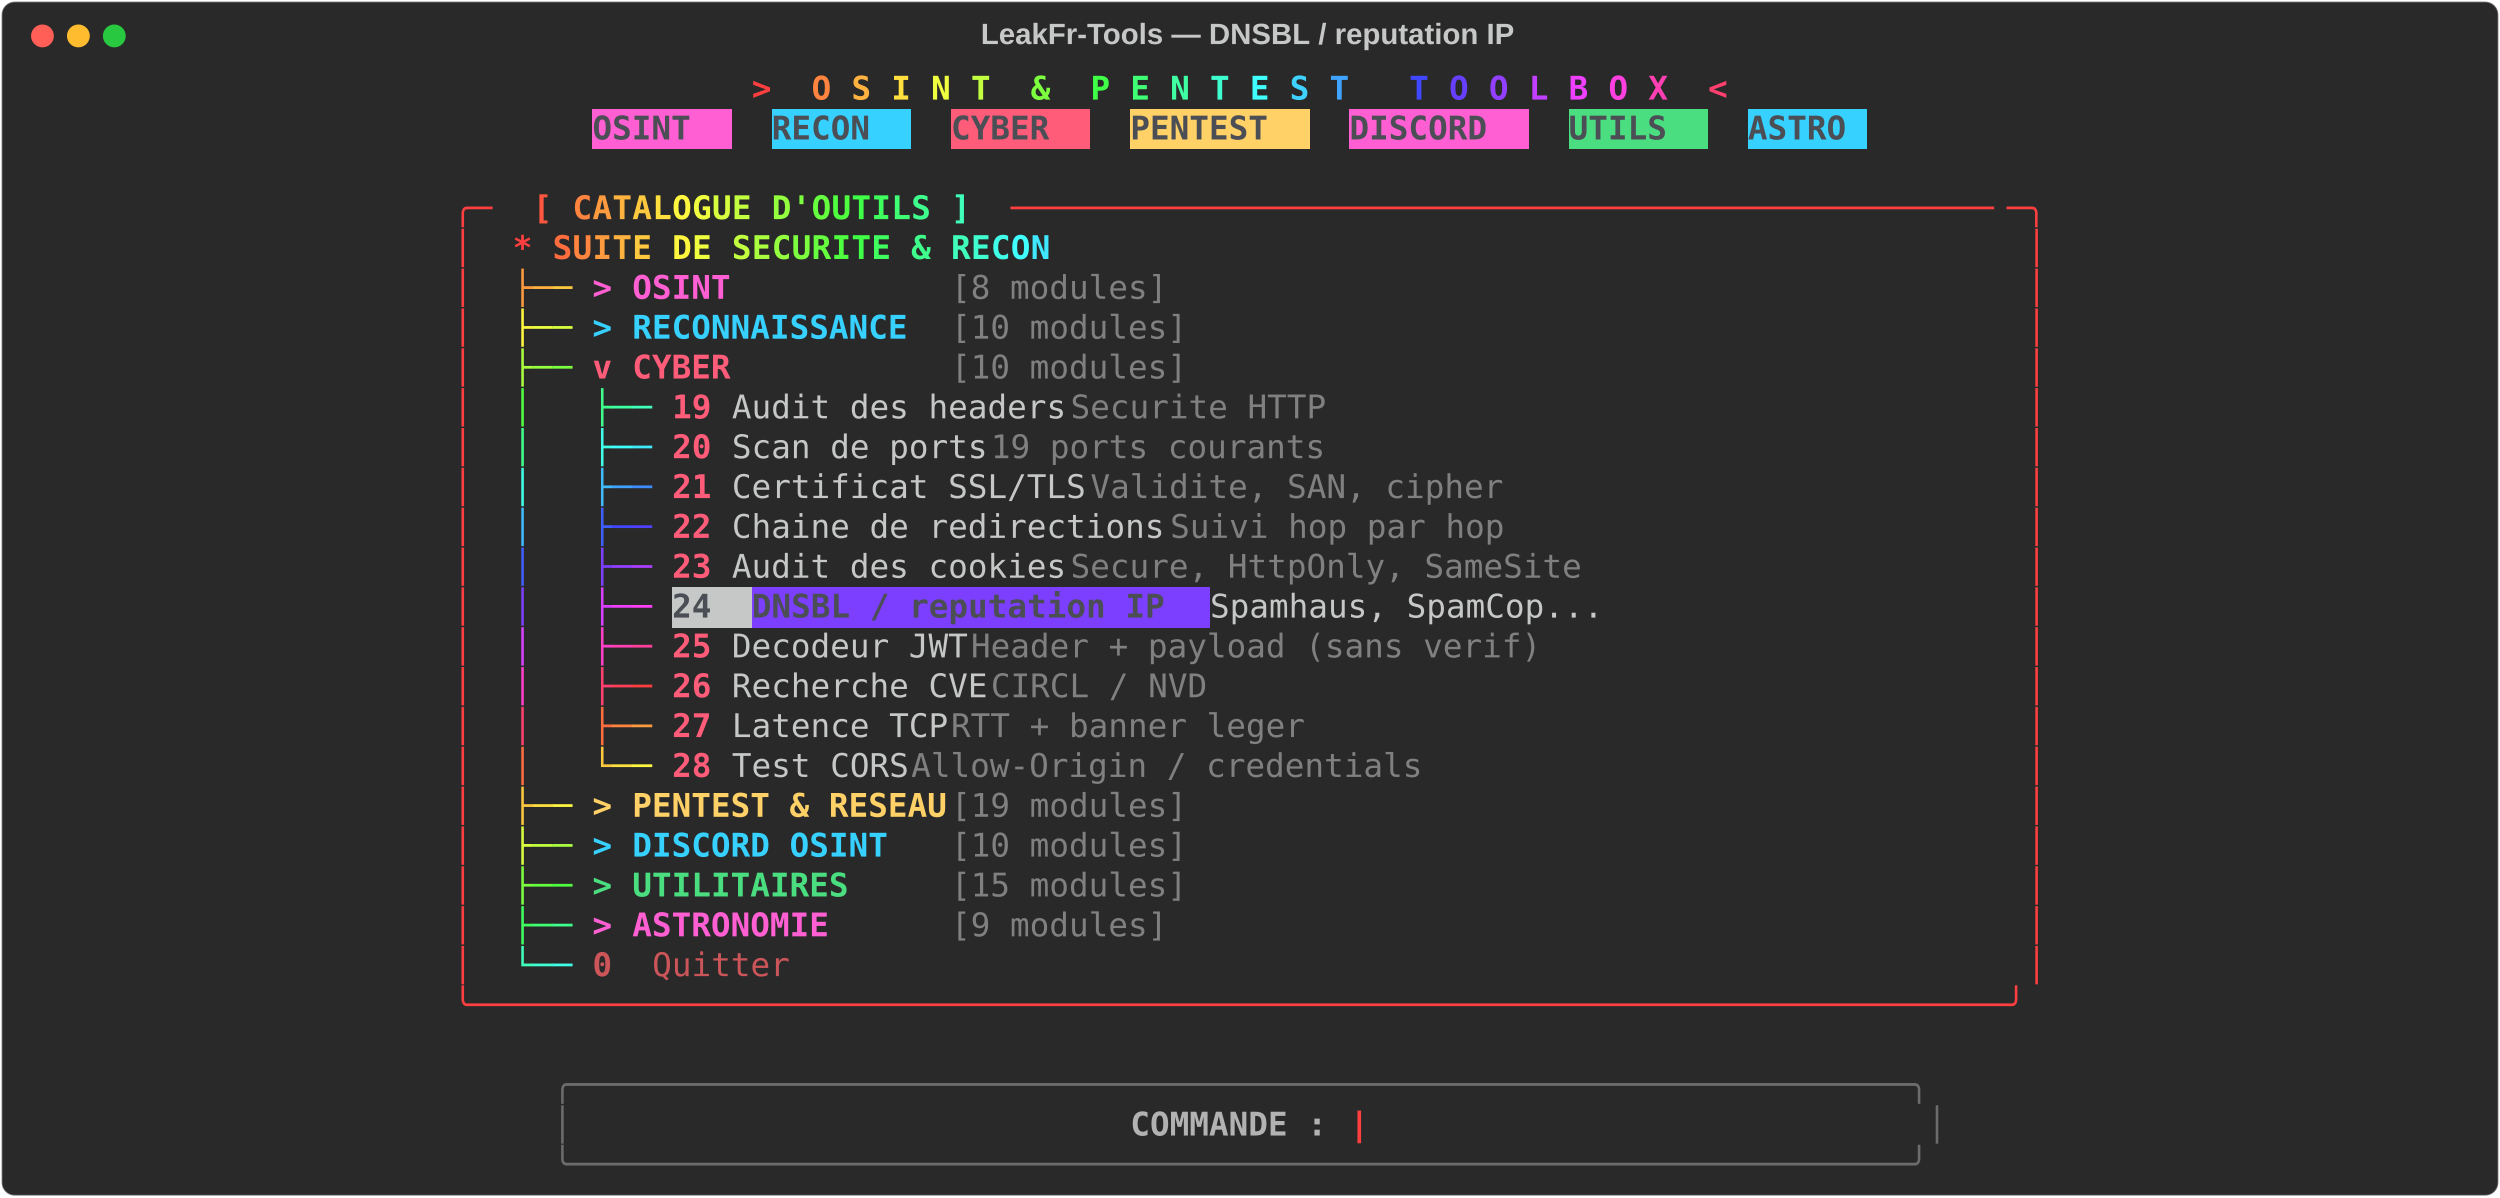
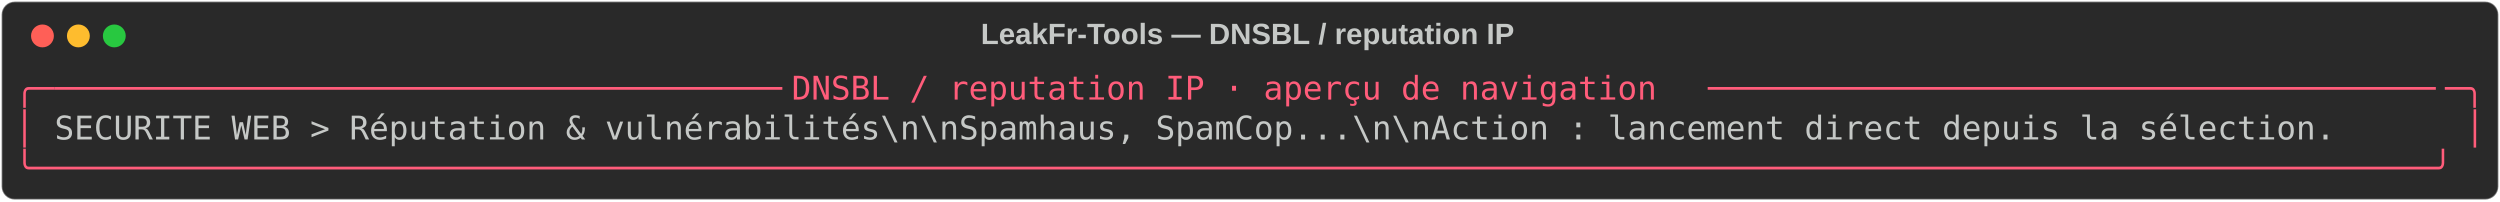
- <svg xmlns="http://www.w3.org/2000/svg" class="rich-terminal" viewBox="0 0 1531 733.2">
+ <svg xmlns="http://www.w3.org/2000/svg" class="rich-terminal" viewBox="0 0 1531 123.2">
  <style>

    @font-face {
        font-family: "Fira Code";
        src: local("FiraCode-Regular"),
                url("https://cdnjs.cloudflare.com/ajax/libs/firacode/6.2.0/woff2/FiraCode-Regular.woff2") format("woff2"),
                url("https://cdnjs.cloudflare.com/ajax/libs/firacode/6.2.0/woff/FiraCode-Regular.woff") format("woff");
        font-style: normal;
        font-weight: 400;
    }
    @font-face {
        font-family: "Fira Code";
        src: local("FiraCode-Bold"),
                url("https://cdnjs.cloudflare.com/ajax/libs/firacode/6.2.0/woff2/FiraCode-Bold.woff2") format("woff2"),
                url("https://cdnjs.cloudflare.com/ajax/libs/firacode/6.2.0/woff/FiraCode-Bold.woff") format("woff");
        font-style: bold;
        font-weight: 700;
    }

-     .terminal-2072793145-matrix {
+     .terminal-1377904562-matrix {
        font-family: Fira Code, monospace;
        font-size: 20px;
        line-height: 24.4px;
        font-variant-east-asian: full-width;
    }

-     .terminal-2072793145-title {
+     .terminal-1377904562-title {
        font-size: 18px;
        font-weight: bold;
        font-family: arial;
    }

-     .terminal-2072793145-r1 { fill: #c5c8c6 }
- .terminal-2072793145-r2 { fill: #ff3f3f;font-weight: bold }
- .terminal-2072793145-r3 { fill: #ff563f;font-weight: bold }
- .terminal-2072793145-r4 { fill: #ff6d3f;font-weight: bold }
- .terminal-2072793145-r5 { fill: #ff843f;font-weight: bold }
- .terminal-2072793145-r6 { fill: #ff9b3f;font-weight: bold }
- .terminal-2072793145-r7 { fill: #ffb23f;font-weight: bold }
- .terminal-2072793145-r8 { fill: #ffc93f;font-weight: bold }
- .terminal-2072793145-r9 { fill: #ffe03f;font-weight: bold }
- .terminal-2072793145-r10 { fill: #fff73f;font-weight: bold }
- .terminal-2072793145-r11 { fill: #efff3f;font-weight: bold }
- .terminal-2072793145-r12 { fill: #d8ff3f;font-weight: bold }
- .terminal-2072793145-r13 { fill: #c1ff3f;font-weight: bold }
- .terminal-2072793145-r14 { fill: #aaff3f;font-weight: bold }
- .terminal-2072793145-r15 { fill: #93ff3f;font-weight: bold }
- .terminal-2072793145-r16 { fill: #7cff3f;font-weight: bold }
- .terminal-2072793145-r17 { fill: #66ff3f;font-weight: bold }
- .terminal-2072793145-r18 { fill: #4fff3f;font-weight: bold }
- .terminal-2072793145-r19 { fill: #3fff47;font-weight: bold }
- .terminal-2072793145-r20 { fill: #3fff5e;font-weight: bold }
- .terminal-2072793145-r21 { fill: #3fff75;font-weight: bold }
- .terminal-2072793145-r22 { fill: #3fff8c;font-weight: bold }
- .terminal-2072793145-r23 { fill: #3fffa3;font-weight: bold }
- .terminal-2072793145-r24 { fill: #3fffba;font-weight: bold }
- .terminal-2072793145-r25 { fill: #3fffd1;font-weight: bold }
- .terminal-2072793145-r26 { fill: #3fffe8;font-weight: bold }
- .terminal-2072793145-r27 { fill: #3fffff;font-weight: bold }
- .terminal-2072793145-r28 { fill: #3fe8ff;font-weight: bold }
- .terminal-2072793145-r29 { fill: #3fd1ff;font-weight: bold }
- .terminal-2072793145-r30 { fill: #3fbaff;font-weight: bold }
- .terminal-2072793145-r31 { fill: #3fa3ff;font-weight: bold }
- .terminal-2072793145-r32 { fill: #3f8cff;font-weight: bold }
- .terminal-2072793145-r33 { fill: #3f75ff;font-weight: bold }
- .terminal-2072793145-r34 { fill: #3f5eff;font-weight: bold }
- .terminal-2072793145-r35 { fill: #3f47ff;font-weight: bold }
- .terminal-2072793145-r36 { fill: #4f3fff;font-weight: bold }
- .terminal-2072793145-r37 { fill: #663fff;font-weight: bold }
- .terminal-2072793145-r38 { fill: #7c3fff;font-weight: bold }
- .terminal-2072793145-r39 { fill: #933fff;font-weight: bold }
- .terminal-2072793145-r40 { fill: #aa3fff;font-weight: bold }
- .terminal-2072793145-r41 { fill: #c13fff;font-weight: bold }
- .terminal-2072793145-r42 { fill: #d83fff;font-weight: bold }
- .terminal-2072793145-r43 { fill: #ef3fff;font-weight: bold }
- .terminal-2072793145-r44 { fill: #ff3ff7;font-weight: bold }
- .terminal-2072793145-r45 { fill: #ff3fe0;font-weight: bold }
- .terminal-2072793145-r46 { fill: #ff3fc9;font-weight: bold }
- .terminal-2072793145-r47 { fill: #ff3fb2;font-weight: bold }
- .terminal-2072793145-r48 { fill: #ff3f9b;font-weight: bold }
- .terminal-2072793145-r49 { fill: #ff3f84;font-weight: bold }
- .terminal-2072793145-r50 { fill: #ff3f6d;font-weight: bold }
- .terminal-2072793145-r51 { fill: #4b4e55;font-weight: bold }
- .terminal-2072793145-r52 { fill: #ff3f3f }
- .terminal-2072793145-r53 { fill: #ff5fd2;font-weight: bold }
- .terminal-2072793145-r54 { fill: #808080 }
- .terminal-2072793145-r55 { fill: #36d1ff;font-weight: bold }
- .terminal-2072793145-r56 { fill: #ff5c7a;font-weight: bold }
- .terminal-2072793145-r57 { fill: #ff3f56;font-weight: bold }
- .terminal-2072793145-r58 { fill: #ffd166;font-weight: bold }
- .terminal-2072793145-r59 { fill: #65ff3f;font-weight: bold }
- .terminal-2072793145-r60 { fill: #4ade80;font-weight: bold }
- .terminal-2072793145-r61 { fill: #cc555a;font-weight: bold }
- .terminal-2072793145-r62 { fill: #cc555a }
- .terminal-2072793145-r63 { fill: #6c6c6c }
- .terminal-2072793145-r64 { fill: #b2b2b2;font-weight: bold }
+     .terminal-1377904562-r1 { fill: #ff5c7a }
+ .terminal-1377904562-r2 { fill: #c5c8c6 }
    </style>
  <defs>
-     <clipPath id="terminal-2072793145-clip-terminal">
-       <rect x="0" y="0" width="1511.8" height="682.2" />
+     <clipPath id="terminal-1377904562-clip-terminal">
+       <rect x="0" y="0" width="1511.8" height="72.2" />
    </clipPath>
-     <clipPath id="terminal-2072793145-line-0">
+     <clipPath id="terminal-1377904562-line-0">
      <rect x="0" y="1.5" width="1512.8" height="24.65" />
    </clipPath>
-     <clipPath id="terminal-2072793145-line-1">
+     <clipPath id="terminal-1377904562-line-1">
      <rect x="0" y="25.9" width="1512.8" height="24.65" />
    </clipPath>
-     <clipPath id="terminal-2072793145-line-2">
-       <rect x="0" y="50.3" width="1512.8" height="24.65" />
-     </clipPath>
-     <clipPath id="terminal-2072793145-line-3">
-       <rect x="0" y="74.7" width="1512.8" height="24.65" />
-     </clipPath>
-     <clipPath id="terminal-2072793145-line-4">
-       <rect x="0" y="99.1" width="1512.8" height="24.65" />
-     </clipPath>
-     <clipPath id="terminal-2072793145-line-5">
-       <rect x="0" y="123.5" width="1512.8" height="24.65" />
-     </clipPath>
-     <clipPath id="terminal-2072793145-line-6">
-       <rect x="0" y="147.9" width="1512.8" height="24.65" />
-     </clipPath>
-     <clipPath id="terminal-2072793145-line-7">
-       <rect x="0" y="172.3" width="1512.8" height="24.65" />
-     </clipPath>
-     <clipPath id="terminal-2072793145-line-8">
-       <rect x="0" y="196.7" width="1512.8" height="24.65" />
-     </clipPath>
-     <clipPath id="terminal-2072793145-line-9">
-       <rect x="0" y="221.1" width="1512.8" height="24.65" />
-     </clipPath>
-     <clipPath id="terminal-2072793145-line-10">
-       <rect x="0" y="245.5" width="1512.8" height="24.65" />
-     </clipPath>
-     <clipPath id="terminal-2072793145-line-11">
-       <rect x="0" y="269.9" width="1512.8" height="24.65" />
-     </clipPath>
-     <clipPath id="terminal-2072793145-line-12">
-       <rect x="0" y="294.3" width="1512.8" height="24.65" />
-     </clipPath>
-     <clipPath id="terminal-2072793145-line-13">
-       <rect x="0" y="318.7" width="1512.8" height="24.65" />
-     </clipPath>
-     <clipPath id="terminal-2072793145-line-14">
-       <rect x="0" y="343.1" width="1512.8" height="24.65" />
-     </clipPath>
-     <clipPath id="terminal-2072793145-line-15">
-       <rect x="0" y="367.5" width="1512.8" height="24.65" />
-     </clipPath>
-     <clipPath id="terminal-2072793145-line-16">
-       <rect x="0" y="391.9" width="1512.8" height="24.65" />
-     </clipPath>
-     <clipPath id="terminal-2072793145-line-17">
-       <rect x="0" y="416.3" width="1512.8" height="24.65" />
-     </clipPath>
-     <clipPath id="terminal-2072793145-line-18">
-       <rect x="0" y="440.7" width="1512.8" height="24.65" />
-     </clipPath>
-     <clipPath id="terminal-2072793145-line-19">
-       <rect x="0" y="465.1" width="1512.8" height="24.65" />
-     </clipPath>
-     <clipPath id="terminal-2072793145-line-20">
-       <rect x="0" y="489.5" width="1512.8" height="24.65" />
-     </clipPath>
-     <clipPath id="terminal-2072793145-line-21">
-       <rect x="0" y="513.9" width="1512.8" height="24.65" />
-     </clipPath>
-     <clipPath id="terminal-2072793145-line-22">
-       <rect x="0" y="538.3" width="1512.8" height="24.65" />
-     </clipPath>
-     <clipPath id="terminal-2072793145-line-23">
-       <rect x="0" y="562.7" width="1512.8" height="24.65" />
-     </clipPath>
-     <clipPath id="terminal-2072793145-line-24">
-       <rect x="0" y="587.1" width="1512.8" height="24.65" />
-     </clipPath>
-     <clipPath id="terminal-2072793145-line-25">
-       <rect x="0" y="611.5" width="1512.8" height="24.65" />
-     </clipPath>
-     <clipPath id="terminal-2072793145-line-26">
-       <rect x="0" y="635.9" width="1512.8" height="24.65" />
-     </clipPath>
  </defs>
-   <rect fill="#292929" stroke="rgba(255,255,255,0.35)" stroke-width="1" x="1" y="1" width="1529" height="731.2" rx="8" />
-   <text class="terminal-2072793145-title" fill="#c5c8c6" text-anchor="middle" x="764" y="27">LeakFr-Tools — DNSBL / reputation IP</text>
+   <rect fill="#292929" stroke="rgba(255,255,255,0.35)" stroke-width="1" x="1" y="1" width="1529" height="121.2" rx="8" />
+   <text class="terminal-1377904562-title" fill="#c5c8c6" text-anchor="middle" x="764" y="27">LeakFr-Tools — DNSBL / reputation IP</text>
  <g transform="translate(26,22)">
    <circle cx="0" cy="0" r="7" fill="#ff5f57" />
    <circle cx="22" cy="0" r="7" fill="#febc2e" />
    <circle cx="44" cy="0" r="7" fill="#28c840" />
  </g>
-   <g transform="translate(9, 41)" clip-path="url(#terminal-2072793145-clip-terminal)">
-     <rect fill="#ff5fd2" x="353.8" y="25.9" width="85.4" height="24.65" shape-rendering="crispEdges" />
-     <rect fill="#36d1ff" x="463.6" y="25.9" width="85.4" height="24.65" shape-rendering="crispEdges" />
-     <rect fill="#ff5c7a" x="573.4" y="25.9" width="85.4" height="24.65" shape-rendering="crispEdges" />
-     <rect fill="#ffd166" x="683.2" y="25.9" width="109.8" height="24.65" shape-rendering="crispEdges" />
-     <rect fill="#ff5fd2" x="817.4" y="25.9" width="109.8" height="24.65" shape-rendering="crispEdges" />
-     <rect fill="#4ade80" x="951.6" y="25.9" width="85.4" height="24.65" shape-rendering="crispEdges" />
-     <rect fill="#36d1ff" x="1061.4" y="25.9" width="73.2" height="24.65" shape-rendering="crispEdges" />
-     <rect fill="#c5c8c6" x="402.6" y="318.7" width="48.8" height="24.65" shape-rendering="crispEdges" />
-     <rect fill="#7c3fff" x="451.4" y="318.7" width="280.6" height="24.65" shape-rendering="crispEdges" />
-     <g class="terminal-2072793145-matrix">
-       <text class="terminal-2072793145-r2" x="451.4" y="20" textLength="12.2" clip-path="url(#terminal-2072793145-line-0)">&gt;</text>
-       <text class="terminal-2072793145-r5" x="488" y="20" textLength="12.2" clip-path="url(#terminal-2072793145-line-0)">O</text>
-       <text class="terminal-2072793145-r7" x="512.4" y="20" textLength="12.2" clip-path="url(#terminal-2072793145-line-0)">S</text>
-       <text class="terminal-2072793145-r9" x="536.8" y="20" textLength="12.2" clip-path="url(#terminal-2072793145-line-0)">I</text>
-       <text class="terminal-2072793145-r11" x="561.2" y="20" textLength="12.2" clip-path="url(#terminal-2072793145-line-0)">N</text>
-       <text class="terminal-2072793145-r13" x="585.6" y="20" textLength="12.2" clip-path="url(#terminal-2072793145-line-0)">T</text>
-       <text class="terminal-2072793145-r16" x="622.2" y="20" textLength="12.2" clip-path="url(#terminal-2072793145-line-0)">&amp;</text>
-       <text class="terminal-2072793145-r19" x="658.8" y="20" textLength="12.2" clip-path="url(#terminal-2072793145-line-0)">P</text>
-       <text class="terminal-2072793145-r21" x="683.2" y="20" textLength="12.2" clip-path="url(#terminal-2072793145-line-0)">E</text>
-       <text class="terminal-2072793145-r23" x="707.6" y="20" textLength="12.2" clip-path="url(#terminal-2072793145-line-0)">N</text>
-       <text class="terminal-2072793145-r25" x="732" y="20" textLength="12.2" clip-path="url(#terminal-2072793145-line-0)">T</text>
-       <text class="terminal-2072793145-r27" x="756.4" y="20" textLength="12.2" clip-path="url(#terminal-2072793145-line-0)">E</text>
-       <text class="terminal-2072793145-r29" x="780.8" y="20" textLength="12.2" clip-path="url(#terminal-2072793145-line-0)">S</text>
-       <text class="terminal-2072793145-r31" x="805.2" y="20" textLength="12.2" clip-path="url(#terminal-2072793145-line-0)">T</text>
-       <text class="terminal-2072793145-r35" x="854" y="20" textLength="12.2" clip-path="url(#terminal-2072793145-line-0)">T</text>
-       <text class="terminal-2072793145-r37" x="878.4" y="20" textLength="12.2" clip-path="url(#terminal-2072793145-line-0)">O</text>
-       <text class="terminal-2072793145-r39" x="902.8" y="20" textLength="12.2" clip-path="url(#terminal-2072793145-line-0)">O</text>
-       <text class="terminal-2072793145-r41" x="927.2" y="20" textLength="12.2" clip-path="url(#terminal-2072793145-line-0)">L</text>
-       <text class="terminal-2072793145-r43" x="951.6" y="20" textLength="12.2" clip-path="url(#terminal-2072793145-line-0)">B</text>
-       <text class="terminal-2072793145-r45" x="976" y="20" textLength="12.2" clip-path="url(#terminal-2072793145-line-0)">O</text>
-       <text class="terminal-2072793145-r47" x="1000.4" y="20" textLength="12.2" clip-path="url(#terminal-2072793145-line-0)">X</text>
-       <text class="terminal-2072793145-r50" x="1037" y="20" textLength="12.2" clip-path="url(#terminal-2072793145-line-0)">&lt;</text>
-       <text class="terminal-2072793145-r1" x="1512.8" y="20" textLength="12.2" clip-path="url(#terminal-2072793145-line-0)">
+   <g transform="translate(9, 41)" clip-path="url(#terminal-1377904562-clip-terminal)">
+     <g class="terminal-1377904562-matrix">
+       <text class="terminal-1377904562-r1" x="0" y="20" textLength="24.4" clip-path="url(#terminal-1377904562-line-0)">╭─</text>
+       <text class="terminal-1377904562-r1" x="24.4" y="20" textLength="451.4" clip-path="url(#terminal-1377904562-line-0)">─────────────────────────────────────</text>
+       <text class="terminal-1377904562-r1" x="475.8" y="20" textLength="561.2" clip-path="url(#terminal-1377904562-line-0)"> DNSBL / reputation IP · aperçu de navigation </text>
+       <text class="terminal-1377904562-r1" x="1037" y="20" textLength="451.4" clip-path="url(#terminal-1377904562-line-0)">─────────────────────────────────────</text>
+       <text class="terminal-1377904562-r1" x="1488.4" y="20" textLength="24.4" clip-path="url(#terminal-1377904562-line-0)">─╮</text>
+       <text class="terminal-1377904562-r2" x="1512.8" y="20" textLength="12.2" clip-path="url(#terminal-1377904562-line-0)">
</text>
-       <text class="terminal-2072793145-r51" x="353.8" y="44.4" textLength="85.4" clip-path="url(#terminal-2072793145-line-1)"> OSINT </text>
-       <text class="terminal-2072793145-r51" x="463.6" y="44.4" textLength="85.4" clip-path="url(#terminal-2072793145-line-1)"> RECON </text>
-       <text class="terminal-2072793145-r51" x="573.4" y="44.4" textLength="85.4" clip-path="url(#terminal-2072793145-line-1)"> CYBER </text>
-       <text class="terminal-2072793145-r51" x="683.2" y="44.4" textLength="109.8" clip-path="url(#terminal-2072793145-line-1)"> PENTEST </text>
-       <text class="terminal-2072793145-r51" x="817.4" y="44.4" textLength="109.8" clip-path="url(#terminal-2072793145-line-1)"> DISCORD </text>
-       <text class="terminal-2072793145-r51" x="951.6" y="44.4" textLength="85.4" clip-path="url(#terminal-2072793145-line-1)"> UTILS </text>
-       <text class="terminal-2072793145-r51" x="1061.4" y="44.4" textLength="73.2" clip-path="url(#terminal-2072793145-line-1)"> ASTRO</text>
-       <text class="terminal-2072793145-r1" x="1512.8" y="44.4" textLength="12.2" clip-path="url(#terminal-2072793145-line-1)">
+       <text class="terminal-1377904562-r1" x="0" y="44.4" textLength="12.2" clip-path="url(#terminal-1377904562-line-1)">│</text>
+       <text class="terminal-1377904562-r2" x="24.4" y="44.4" textLength="1415.2" clip-path="url(#terminal-1377904562-line-1)">SECURITE WEB &gt; Réputation &amp; vulnérabilités\n\nSpamhaus, SpamCop...\n\nAction : lancement direct depuis la sélection.</text>
+       <text class="terminal-1377904562-r1" x="1500.6" y="44.4" textLength="12.2" clip-path="url(#terminal-1377904562-line-1)">│</text>
+       <text class="terminal-1377904562-r2" x="1512.8" y="44.4" textLength="12.2" clip-path="url(#terminal-1377904562-line-1)">
</text>
-       <text class="terminal-2072793145-r1" x="1512.8" y="68.8" textLength="12.2" clip-path="url(#terminal-2072793145-line-2)">
- </text>
-       <text class="terminal-2072793145-r52" x="268.4" y="93.2" textLength="24.4" clip-path="url(#terminal-2072793145-line-3)">╭─</text>
-       <text class="terminal-2072793145-r3" x="317.2" y="93.2" textLength="12.2" clip-path="url(#terminal-2072793145-line-3)">[</text>
-       <text class="terminal-2072793145-r5" x="341.6" y="93.2" textLength="12.2" clip-path="url(#terminal-2072793145-line-3)">C</text>
-       <text class="terminal-2072793145-r6" x="353.8" y="93.2" textLength="12.2" clip-path="url(#terminal-2072793145-line-3)">A</text>
-       <text class="terminal-2072793145-r7" x="366" y="93.2" textLength="12.2" clip-path="url(#terminal-2072793145-line-3)">T</text>
-       <text class="terminal-2072793145-r8" x="378.2" y="93.2" textLength="12.2" clip-path="url(#terminal-2072793145-line-3)">A</text>
-       <text class="terminal-2072793145-r9" x="390.4" y="93.2" textLength="12.2" clip-path="url(#terminal-2072793145-line-3)">L</text>
-       <text class="terminal-2072793145-r10" x="402.6" y="93.2" textLength="12.2" clip-path="url(#terminal-2072793145-line-3)">O</text>
-       <text class="terminal-2072793145-r11" x="414.8" y="93.2" textLength="12.2" clip-path="url(#terminal-2072793145-line-3)">G</text>
-       <text class="terminal-2072793145-r12" x="427" y="93.2" textLength="12.2" clip-path="url(#terminal-2072793145-line-3)">U</text>
-       <text class="terminal-2072793145-r13" x="439.2" y="93.2" textLength="12.2" clip-path="url(#terminal-2072793145-line-3)">E</text>
-       <text class="terminal-2072793145-r15" x="463.6" y="93.2" textLength="12.2" clip-path="url(#terminal-2072793145-line-3)">D</text>
-       <text class="terminal-2072793145-r16" x="475.8" y="93.2" textLength="12.2" clip-path="url(#terminal-2072793145-line-3)">'</text>
-       <text class="terminal-2072793145-r17" x="488" y="93.2" textLength="12.2" clip-path="url(#terminal-2072793145-line-3)">O</text>
-       <text class="terminal-2072793145-r18" x="500.2" y="93.2" textLength="12.2" clip-path="url(#terminal-2072793145-line-3)">U</text>
-       <text class="terminal-2072793145-r19" x="512.4" y="93.2" textLength="12.2" clip-path="url(#terminal-2072793145-line-3)">T</text>
-       <text class="terminal-2072793145-r20" x="524.6" y="93.2" textLength="12.2" clip-path="url(#terminal-2072793145-line-3)">I</text>
-       <text class="terminal-2072793145-r21" x="536.8" y="93.2" textLength="12.2" clip-path="url(#terminal-2072793145-line-3)">L</text>
-       <text class="terminal-2072793145-r22" x="549" y="93.2" textLength="12.2" clip-path="url(#terminal-2072793145-line-3)">S</text>
-       <text class="terminal-2072793145-r24" x="573.4" y="93.2" textLength="12.2" clip-path="url(#terminal-2072793145-line-3)">]</text>
-       <text class="terminal-2072793145-r52" x="610" y="93.2" textLength="610" clip-path="url(#terminal-2072793145-line-3)">──────────────────────────────────────────────────</text>
-       <text class="terminal-2072793145-r52" x="1220" y="93.2" textLength="24.4" clip-path="url(#terminal-2072793145-line-3)">─╮</text>
-       <text class="terminal-2072793145-r1" x="1512.8" y="93.2" textLength="12.2" clip-path="url(#terminal-2072793145-line-3)">
- </text>
-       <text class="terminal-2072793145-r52" x="268.4" y="117.6" textLength="12.2" clip-path="url(#terminal-2072793145-line-4)">│</text>
-       <text class="terminal-2072793145-r2" x="305" y="117.6" textLength="12.2" clip-path="url(#terminal-2072793145-line-4)">*</text>
-       <text class="terminal-2072793145-r4" x="329.4" y="117.6" textLength="12.2" clip-path="url(#terminal-2072793145-line-4)">S</text>
-       <text class="terminal-2072793145-r5" x="341.6" y="117.6" textLength="12.2" clip-path="url(#terminal-2072793145-line-4)">U</text>
-       <text class="terminal-2072793145-r6" x="353.8" y="117.6" textLength="12.2" clip-path="url(#terminal-2072793145-line-4)">I</text>
-       <text class="terminal-2072793145-r7" x="366" y="117.6" textLength="12.2" clip-path="url(#terminal-2072793145-line-4)">T</text>
-       <text class="terminal-2072793145-r8" x="378.2" y="117.6" textLength="12.2" clip-path="url(#terminal-2072793145-line-4)">E</text>
-       <text class="terminal-2072793145-r10" x="402.6" y="117.6" textLength="12.2" clip-path="url(#terminal-2072793145-line-4)">D</text>
-       <text class="terminal-2072793145-r11" x="414.8" y="117.6" textLength="12.2" clip-path="url(#terminal-2072793145-line-4)">E</text>
-       <text class="terminal-2072793145-r13" x="439.2" y="117.6" textLength="12.2" clip-path="url(#terminal-2072793145-line-4)">S</text>
-       <text class="terminal-2072793145-r14" x="451.4" y="117.6" textLength="12.2" clip-path="url(#terminal-2072793145-line-4)">E</text>
-       <text class="terminal-2072793145-r15" x="463.6" y="117.6" textLength="12.2" clip-path="url(#terminal-2072793145-line-4)">C</text>
-       <text class="terminal-2072793145-r16" x="475.8" y="117.6" textLength="12.2" clip-path="url(#terminal-2072793145-line-4)">U</text>
-       <text class="terminal-2072793145-r17" x="488" y="117.6" textLength="12.2" clip-path="url(#terminal-2072793145-line-4)">R</text>
-       <text class="terminal-2072793145-r18" x="500.2" y="117.6" textLength="12.2" clip-path="url(#terminal-2072793145-line-4)">I</text>
-       <text class="terminal-2072793145-r19" x="512.4" y="117.6" textLength="12.2" clip-path="url(#terminal-2072793145-line-4)">T</text>
-       <text class="terminal-2072793145-r20" x="524.6" y="117.6" textLength="12.2" clip-path="url(#terminal-2072793145-line-4)">E</text>
-       <text class="terminal-2072793145-r22" x="549" y="117.6" textLength="12.2" clip-path="url(#terminal-2072793145-line-4)">&amp;</text>
-       <text class="terminal-2072793145-r24" x="573.4" y="117.6" textLength="12.2" clip-path="url(#terminal-2072793145-line-4)">R</text>
-       <text class="terminal-2072793145-r25" x="585.6" y="117.6" textLength="12.2" clip-path="url(#terminal-2072793145-line-4)">E</text>
-       <text class="terminal-2072793145-r26" x="597.8" y="117.6" textLength="12.2" clip-path="url(#terminal-2072793145-line-4)">C</text>
-       <text class="terminal-2072793145-r27" x="610" y="117.6" textLength="12.2" clip-path="url(#terminal-2072793145-line-4)">O</text>
-       <text class="terminal-2072793145-r28" x="622.2" y="117.6" textLength="12.2" clip-path="url(#terminal-2072793145-line-4)">N</text>
-       <text class="terminal-2072793145-r52" x="1232.2" y="117.6" textLength="12.2" clip-path="url(#terminal-2072793145-line-4)">│</text>
-       <text class="terminal-2072793145-r1" x="1512.8" y="117.6" textLength="12.2" clip-path="url(#terminal-2072793145-line-4)">
- </text>
-       <text class="terminal-2072793145-r52" x="268.4" y="142" textLength="12.2" clip-path="url(#terminal-2072793145-line-5)">│</text>
-       <text class="terminal-2072793145-r6" x="305" y="142" textLength="12.2" clip-path="url(#terminal-2072793145-line-5)">├</text>
-       <text class="terminal-2072793145-r7" x="317.2" y="142" textLength="12.2" clip-path="url(#terminal-2072793145-line-5)">─</text>
-       <text class="terminal-2072793145-r8" x="329.4" y="142" textLength="12.2" clip-path="url(#terminal-2072793145-line-5)">─</text>
-       <text class="terminal-2072793145-r53" x="353.8" y="142" textLength="24.4" clip-path="url(#terminal-2072793145-line-5)">&gt; </text>
-       <text class="terminal-2072793145-r53" x="378.2" y="142" textLength="195.2" clip-path="url(#terminal-2072793145-line-5)">OSINT           </text>
-       <text class="terminal-2072793145-r54" x="573.4" y="142" textLength="146.4" clip-path="url(#terminal-2072793145-line-5)"> [8 modules]</text>
-       <text class="terminal-2072793145-r52" x="1232.2" y="142" textLength="12.2" clip-path="url(#terminal-2072793145-line-5)">│</text>
-       <text class="terminal-2072793145-r1" x="1512.8" y="142" textLength="12.2" clip-path="url(#terminal-2072793145-line-5)">
- </text>
-       <text class="terminal-2072793145-r52" x="268.4" y="166.4" textLength="12.2" clip-path="url(#terminal-2072793145-line-6)">│</text>
-       <text class="terminal-2072793145-r10" x="305" y="166.4" textLength="12.2" clip-path="url(#terminal-2072793145-line-6)">├</text>
-       <text class="terminal-2072793145-r11" x="317.2" y="166.4" textLength="12.2" clip-path="url(#terminal-2072793145-line-6)">─</text>
-       <text class="terminal-2072793145-r12" x="329.4" y="166.4" textLength="12.2" clip-path="url(#terminal-2072793145-line-6)">─</text>
-       <text class="terminal-2072793145-r55" x="353.8" y="166.4" textLength="24.4" clip-path="url(#terminal-2072793145-line-6)">&gt; </text>
-       <text class="terminal-2072793145-r55" x="378.2" y="166.4" textLength="195.2" clip-path="url(#terminal-2072793145-line-6)">RECONNAISSANCE  </text>
-       <text class="terminal-2072793145-r54" x="573.4" y="166.4" textLength="158.6" clip-path="url(#terminal-2072793145-line-6)"> [10 modules]</text>
-       <text class="terminal-2072793145-r52" x="1232.2" y="166.4" textLength="12.2" clip-path="url(#terminal-2072793145-line-6)">│</text>
-       <text class="terminal-2072793145-r1" x="1512.8" y="166.4" textLength="12.2" clip-path="url(#terminal-2072793145-line-6)">
- </text>
-       <text class="terminal-2072793145-r52" x="268.4" y="190.8" textLength="12.2" clip-path="url(#terminal-2072793145-line-7)">│</text>
-       <text class="terminal-2072793145-r14" x="305" y="190.8" textLength="12.2" clip-path="url(#terminal-2072793145-line-7)">├</text>
-       <text class="terminal-2072793145-r15" x="317.2" y="190.8" textLength="12.2" clip-path="url(#terminal-2072793145-line-7)">─</text>
-       <text class="terminal-2072793145-r16" x="329.4" y="190.8" textLength="12.2" clip-path="url(#terminal-2072793145-line-7)">─</text>
-       <text class="terminal-2072793145-r56" x="353.8" y="190.8" textLength="24.4" clip-path="url(#terminal-2072793145-line-7)">v </text>
-       <text class="terminal-2072793145-r56" x="378.2" y="190.8" textLength="195.2" clip-path="url(#terminal-2072793145-line-7)">CYBER           </text>
-       <text class="terminal-2072793145-r54" x="573.4" y="190.8" textLength="158.6" clip-path="url(#terminal-2072793145-line-7)"> [10 modules]</text>
-       <text class="terminal-2072793145-r52" x="1232.2" y="190.8" textLength="12.2" clip-path="url(#terminal-2072793145-line-7)">│</text>
-       <text class="terminal-2072793145-r1" x="1512.8" y="190.8" textLength="12.2" clip-path="url(#terminal-2072793145-line-7)">
- </text>
-       <text class="terminal-2072793145-r52" x="268.4" y="215.2" textLength="12.2" clip-path="url(#terminal-2072793145-line-8)">│</text>
-       <text class="terminal-2072793145-r18" x="305" y="215.2" textLength="12.2" clip-path="url(#terminal-2072793145-line-8)">│</text>
-       <text class="terminal-2072793145-r22" x="353.8" y="215.2" textLength="12.2" clip-path="url(#terminal-2072793145-line-8)">├</text>
-       <text class="terminal-2072793145-r23" x="366" y="215.2" textLength="12.2" clip-path="url(#terminal-2072793145-line-8)">─</text>
-       <text class="terminal-2072793145-r24" x="378.2" y="215.2" textLength="12.2" clip-path="url(#terminal-2072793145-line-8)">─</text>
-       <text class="terminal-2072793145-r56" x="402.6" y="215.2" textLength="36.6" clip-path="url(#terminal-2072793145-line-8)">19 </text>
-       <text class="terminal-2072793145-r1" x="439.2" y="215.2" textLength="207.4" clip-path="url(#terminal-2072793145-line-8)">Audit des headers</text>
-       <text class="terminal-2072793145-r54" x="646.6" y="215.2" textLength="183" clip-path="url(#terminal-2072793145-line-8)">  Securite HTTP</text>
-       <text class="terminal-2072793145-r52" x="1232.2" y="215.2" textLength="12.2" clip-path="url(#terminal-2072793145-line-8)">│</text>
-       <text class="terminal-2072793145-r1" x="1512.8" y="215.2" textLength="12.2" clip-path="url(#terminal-2072793145-line-8)">
- </text>
-       <text class="terminal-2072793145-r52" x="268.4" y="239.6" textLength="12.2" clip-path="url(#terminal-2072793145-line-9)">│</text>
-       <text class="terminal-2072793145-r22" x="305" y="239.6" textLength="12.2" clip-path="url(#terminal-2072793145-line-9)">│</text>
-       <text class="terminal-2072793145-r26" x="353.8" y="239.6" textLength="12.2" clip-path="url(#terminal-2072793145-line-9)">├</text>
-       <text class="terminal-2072793145-r27" x="366" y="239.6" textLength="12.2" clip-path="url(#terminal-2072793145-line-9)">─</text>
-       <text class="terminal-2072793145-r28" x="378.2" y="239.6" textLength="12.2" clip-path="url(#terminal-2072793145-line-9)">─</text>
-       <text class="terminal-2072793145-r56" x="402.6" y="239.6" textLength="36.6" clip-path="url(#terminal-2072793145-line-9)">20 </text>
-       <text class="terminal-2072793145-r1" x="439.2" y="239.6" textLength="158.6" clip-path="url(#terminal-2072793145-line-9)">Scan de ports</text>
-       <text class="terminal-2072793145-r54" x="597.8" y="239.6" textLength="231.8" clip-path="url(#terminal-2072793145-line-9)">  19 ports courants</text>
-       <text class="terminal-2072793145-r52" x="1232.2" y="239.6" textLength="12.2" clip-path="url(#terminal-2072793145-line-9)">│</text>
-       <text class="terminal-2072793145-r1" x="1512.8" y="239.6" textLength="12.2" clip-path="url(#terminal-2072793145-line-9)">
- </text>
-       <text class="terminal-2072793145-r52" x="268.4" y="264" textLength="12.2" clip-path="url(#terminal-2072793145-line-10)">│</text>
-       <text class="terminal-2072793145-r26" x="305" y="264" textLength="12.2" clip-path="url(#terminal-2072793145-line-10)">│</text>
-       <text class="terminal-2072793145-r30" x="353.8" y="264" textLength="12.2" clip-path="url(#terminal-2072793145-line-10)">├</text>
-       <text class="terminal-2072793145-r31" x="366" y="264" textLength="12.2" clip-path="url(#terminal-2072793145-line-10)">─</text>
-       <text class="terminal-2072793145-r32" x="378.2" y="264" textLength="12.2" clip-path="url(#terminal-2072793145-line-10)">─</text>
-       <text class="terminal-2072793145-r56" x="402.6" y="264" textLength="36.6" clip-path="url(#terminal-2072793145-line-10)">21 </text>
-       <text class="terminal-2072793145-r1" x="439.2" y="264" textLength="219.6" clip-path="url(#terminal-2072793145-line-10)">Certificat SSL/TLS</text>
-       <text class="terminal-2072793145-r54" x="658.8" y="264" textLength="280.6" clip-path="url(#terminal-2072793145-line-10)">  Validite, SAN, cipher</text>
-       <text class="terminal-2072793145-r52" x="1232.2" y="264" textLength="12.2" clip-path="url(#terminal-2072793145-line-10)">│</text>
-       <text class="terminal-2072793145-r1" x="1512.8" y="264" textLength="12.2" clip-path="url(#terminal-2072793145-line-10)">
- </text>
-       <text class="terminal-2072793145-r52" x="268.4" y="288.4" textLength="12.2" clip-path="url(#terminal-2072793145-line-11)">│</text>
-       <text class="terminal-2072793145-r30" x="305" y="288.4" textLength="12.2" clip-path="url(#terminal-2072793145-line-11)">│</text>
-       <text class="terminal-2072793145-r34" x="353.8" y="288.4" textLength="12.2" clip-path="url(#terminal-2072793145-line-11)">├</text>
-       <text class="terminal-2072793145-r35" x="366" y="288.4" textLength="12.2" clip-path="url(#terminal-2072793145-line-11)">─</text>
-       <text class="terminal-2072793145-r36" x="378.2" y="288.4" textLength="12.2" clip-path="url(#terminal-2072793145-line-11)">─</text>
-       <text class="terminal-2072793145-r56" x="402.6" y="288.4" textLength="36.6" clip-path="url(#terminal-2072793145-line-11)">22 </text>
-       <text class="terminal-2072793145-r1" x="439.2" y="288.4" textLength="268.4" clip-path="url(#terminal-2072793145-line-11)">Chaine de redirections</text>
-       <text class="terminal-2072793145-r54" x="707.6" y="288.4" textLength="231.8" clip-path="url(#terminal-2072793145-line-11)">  Suivi hop par hop</text>
-       <text class="terminal-2072793145-r52" x="1232.2" y="288.4" textLength="12.2" clip-path="url(#terminal-2072793145-line-11)">│</text>
-       <text class="terminal-2072793145-r1" x="1512.8" y="288.4" textLength="12.2" clip-path="url(#terminal-2072793145-line-11)">
- </text>
-       <text class="terminal-2072793145-r52" x="268.4" y="312.8" textLength="12.2" clip-path="url(#terminal-2072793145-line-12)">│</text>
-       <text class="terminal-2072793145-r34" x="305" y="312.8" textLength="12.2" clip-path="url(#terminal-2072793145-line-12)">│</text>
-       <text class="terminal-2072793145-r38" x="353.8" y="312.8" textLength="12.2" clip-path="url(#terminal-2072793145-line-12)">├</text>
-       <text class="terminal-2072793145-r39" x="366" y="312.8" textLength="12.2" clip-path="url(#terminal-2072793145-line-12)">─</text>
-       <text class="terminal-2072793145-r40" x="378.2" y="312.8" textLength="12.2" clip-path="url(#terminal-2072793145-line-12)">─</text>
-       <text class="terminal-2072793145-r56" x="402.6" y="312.8" textLength="36.6" clip-path="url(#terminal-2072793145-line-12)">23 </text>
-       <text class="terminal-2072793145-r1" x="439.2" y="312.8" textLength="207.4" clip-path="url(#terminal-2072793145-line-12)">Audit des cookies</text>
-       <text class="terminal-2072793145-r54" x="646.6" y="312.8" textLength="341.6" clip-path="url(#terminal-2072793145-line-12)">  Secure, HttpOnly, SameSite</text>
-       <text class="terminal-2072793145-r52" x="1232.2" y="312.8" textLength="12.2" clip-path="url(#terminal-2072793145-line-12)">│</text>
-       <text class="terminal-2072793145-r1" x="1512.8" y="312.8" textLength="12.2" clip-path="url(#terminal-2072793145-line-12)">
- </text>
-       <text class="terminal-2072793145-r52" x="268.4" y="337.2" textLength="12.2" clip-path="url(#terminal-2072793145-line-13)">│</text>
-       <text class="terminal-2072793145-r38" x="305" y="337.2" textLength="12.2" clip-path="url(#terminal-2072793145-line-13)">│</text>
-       <text class="terminal-2072793145-r42" x="353.8" y="337.2" textLength="12.2" clip-path="url(#terminal-2072793145-line-13)">├</text>
-       <text class="terminal-2072793145-r43" x="366" y="337.2" textLength="12.2" clip-path="url(#terminal-2072793145-line-13)">─</text>
-       <text class="terminal-2072793145-r44" x="378.2" y="337.2" textLength="12.2" clip-path="url(#terminal-2072793145-line-13)">─</text>
-       <text class="terminal-2072793145-r51" x="402.6" y="337.2" textLength="48.8" clip-path="url(#terminal-2072793145-line-13)"> 24 </text>
-       <text class="terminal-2072793145-r51" x="451.4" y="337.2" textLength="280.6" clip-path="url(#terminal-2072793145-line-13)"> DNSBL / reputation IP </text>
-       <text class="terminal-2072793145-r1" x="732" y="337.2" textLength="268.4" clip-path="url(#terminal-2072793145-line-13)">  Spamhaus, SpamCop...</text>
-       <text class="terminal-2072793145-r52" x="1232.2" y="337.2" textLength="12.2" clip-path="url(#terminal-2072793145-line-13)">│</text>
-       <text class="terminal-2072793145-r1" x="1512.8" y="337.2" textLength="12.2" clip-path="url(#terminal-2072793145-line-13)">
- </text>
-       <text class="terminal-2072793145-r52" x="268.4" y="361.6" textLength="12.2" clip-path="url(#terminal-2072793145-line-14)">│</text>
-       <text class="terminal-2072793145-r42" x="305" y="361.6" textLength="12.2" clip-path="url(#terminal-2072793145-line-14)">│</text>
-       <text class="terminal-2072793145-r46" x="353.8" y="361.6" textLength="12.2" clip-path="url(#terminal-2072793145-line-14)">├</text>
-       <text class="terminal-2072793145-r47" x="366" y="361.6" textLength="12.2" clip-path="url(#terminal-2072793145-line-14)">─</text>
-       <text class="terminal-2072793145-r48" x="378.2" y="361.6" textLength="12.2" clip-path="url(#terminal-2072793145-line-14)">─</text>
-       <text class="terminal-2072793145-r56" x="402.6" y="361.6" textLength="36.6" clip-path="url(#terminal-2072793145-line-14)">25 </text>
-       <text class="terminal-2072793145-r1" x="439.2" y="361.6" textLength="146.4" clip-path="url(#terminal-2072793145-line-14)">Decodeur JWT</text>
-       <text class="terminal-2072793145-r54" x="585.6" y="361.6" textLength="378.2" clip-path="url(#terminal-2072793145-line-14)">  Header + payload (sans verif)</text>
-       <text class="terminal-2072793145-r52" x="1232.2" y="361.6" textLength="12.2" clip-path="url(#terminal-2072793145-line-14)">│</text>
-       <text class="terminal-2072793145-r1" x="1512.8" y="361.6" textLength="12.2" clip-path="url(#terminal-2072793145-line-14)">
- </text>
-       <text class="terminal-2072793145-r52" x="268.4" y="386" textLength="12.2" clip-path="url(#terminal-2072793145-line-15)">│</text>
-       <text class="terminal-2072793145-r46" x="305" y="386" textLength="12.2" clip-path="url(#terminal-2072793145-line-15)">│</text>
-       <text class="terminal-2072793145-r50" x="353.8" y="386" textLength="12.2" clip-path="url(#terminal-2072793145-line-15)">├</text>
-       <text class="terminal-2072793145-r57" x="366" y="386" textLength="12.2" clip-path="url(#terminal-2072793145-line-15)">─</text>
-       <text class="terminal-2072793145-r2" x="378.2" y="386" textLength="12.2" clip-path="url(#terminal-2072793145-line-15)">─</text>
-       <text class="terminal-2072793145-r56" x="402.6" y="386" textLength="36.6" clip-path="url(#terminal-2072793145-line-15)">26 </text>
-       <text class="terminal-2072793145-r1" x="439.2" y="386" textLength="158.6" clip-path="url(#terminal-2072793145-line-15)">Recherche CVE</text>
-       <text class="terminal-2072793145-r54" x="597.8" y="386" textLength="158.6" clip-path="url(#terminal-2072793145-line-15)">  CIRCL / NVD</text>
-       <text class="terminal-2072793145-r52" x="1232.2" y="386" textLength="12.2" clip-path="url(#terminal-2072793145-line-15)">│</text>
-       <text class="terminal-2072793145-r1" x="1512.8" y="386" textLength="12.2" clip-path="url(#terminal-2072793145-line-15)">
- </text>
-       <text class="terminal-2072793145-r52" x="268.4" y="410.4" textLength="12.2" clip-path="url(#terminal-2072793145-line-16)">│</text>
-       <text class="terminal-2072793145-r50" x="305" y="410.4" textLength="12.2" clip-path="url(#terminal-2072793145-line-16)">│</text>
-       <text class="terminal-2072793145-r4" x="353.8" y="410.4" textLength="12.2" clip-path="url(#terminal-2072793145-line-16)">├</text>
-       <text class="terminal-2072793145-r5" x="366" y="410.4" textLength="12.2" clip-path="url(#terminal-2072793145-line-16)">─</text>
-       <text class="terminal-2072793145-r6" x="378.2" y="410.4" textLength="12.2" clip-path="url(#terminal-2072793145-line-16)">─</text>
-       <text class="terminal-2072793145-r56" x="402.6" y="410.4" textLength="36.6" clip-path="url(#terminal-2072793145-line-16)">27 </text>
-       <text class="terminal-2072793145-r1" x="439.2" y="410.4" textLength="134.2" clip-path="url(#terminal-2072793145-line-16)">Latence TCP</text>
-       <text class="terminal-2072793145-r54" x="573.4" y="410.4" textLength="244" clip-path="url(#terminal-2072793145-line-16)">  RTT + banner leger</text>
-       <text class="terminal-2072793145-r52" x="1232.2" y="410.4" textLength="12.2" clip-path="url(#terminal-2072793145-line-16)">│</text>
-       <text class="terminal-2072793145-r1" x="1512.8" y="410.4" textLength="12.2" clip-path="url(#terminal-2072793145-line-16)">
- </text>
-       <text class="terminal-2072793145-r52" x="268.4" y="434.8" textLength="12.2" clip-path="url(#terminal-2072793145-line-17)">│</text>
-       <text class="terminal-2072793145-r4" x="305" y="434.8" textLength="12.2" clip-path="url(#terminal-2072793145-line-17)">│</text>
-       <text class="terminal-2072793145-r8" x="353.8" y="434.8" textLength="12.2" clip-path="url(#terminal-2072793145-line-17)">└</text>
-       <text class="terminal-2072793145-r9" x="366" y="434.8" textLength="12.2" clip-path="url(#terminal-2072793145-line-17)">─</text>
-       <text class="terminal-2072793145-r10" x="378.2" y="434.8" textLength="12.2" clip-path="url(#terminal-2072793145-line-17)">─</text>
-       <text class="terminal-2072793145-r56" x="402.6" y="434.8" textLength="36.6" clip-path="url(#terminal-2072793145-line-17)">28 </text>
-       <text class="terminal-2072793145-r1" x="439.2" y="434.8" textLength="109.8" clip-path="url(#terminal-2072793145-line-17)">Test CORS</text>
-       <text class="terminal-2072793145-r54" x="549" y="434.8" textLength="341.6" clip-path="url(#terminal-2072793145-line-17)">  Allow-Origin / credentials</text>
-       <text class="terminal-2072793145-r52" x="1232.2" y="434.8" textLength="12.2" clip-path="url(#terminal-2072793145-line-17)">│</text>
-       <text class="terminal-2072793145-r1" x="1512.8" y="434.8" textLength="12.2" clip-path="url(#terminal-2072793145-line-17)">
- </text>
-       <text class="terminal-2072793145-r52" x="268.4" y="459.2" textLength="12.2" clip-path="url(#terminal-2072793145-line-18)">│</text>
-       <text class="terminal-2072793145-r8" x="305" y="459.2" textLength="12.2" clip-path="url(#terminal-2072793145-line-18)">├</text>
-       <text class="terminal-2072793145-r9" x="317.2" y="459.2" textLength="12.2" clip-path="url(#terminal-2072793145-line-18)">─</text>
-       <text class="terminal-2072793145-r10" x="329.4" y="459.2" textLength="12.2" clip-path="url(#terminal-2072793145-line-18)">─</text>
-       <text class="terminal-2072793145-r58" x="353.8" y="459.2" textLength="24.4" clip-path="url(#terminal-2072793145-line-18)">&gt; </text>
-       <text class="terminal-2072793145-r58" x="378.2" y="459.2" textLength="195.2" clip-path="url(#terminal-2072793145-line-18)">PENTEST &amp; RESEAU</text>
-       <text class="terminal-2072793145-r54" x="573.4" y="459.2" textLength="158.6" clip-path="url(#terminal-2072793145-line-18)"> [19 modules]</text>
-       <text class="terminal-2072793145-r52" x="1232.2" y="459.2" textLength="12.2" clip-path="url(#terminal-2072793145-line-18)">│</text>
-       <text class="terminal-2072793145-r1" x="1512.8" y="459.2" textLength="12.2" clip-path="url(#terminal-2072793145-line-18)">
- </text>
-       <text class="terminal-2072793145-r52" x="268.4" y="483.6" textLength="12.2" clip-path="url(#terminal-2072793145-line-19)">│</text>
-       <text class="terminal-2072793145-r12" x="305" y="483.6" textLength="12.2" clip-path="url(#terminal-2072793145-line-19)">├</text>
-       <text class="terminal-2072793145-r13" x="317.2" y="483.6" textLength="12.2" clip-path="url(#terminal-2072793145-line-19)">─</text>
-       <text class="terminal-2072793145-r14" x="329.4" y="483.6" textLength="12.2" clip-path="url(#terminal-2072793145-line-19)">─</text>
-       <text class="terminal-2072793145-r55" x="353.8" y="483.6" textLength="24.4" clip-path="url(#terminal-2072793145-line-19)">&gt; </text>
-       <text class="terminal-2072793145-r55" x="378.2" y="483.6" textLength="195.2" clip-path="url(#terminal-2072793145-line-19)">DISCORD OSINT   </text>
-       <text class="terminal-2072793145-r54" x="573.4" y="483.6" textLength="158.6" clip-path="url(#terminal-2072793145-line-19)"> [10 modules]</text>
-       <text class="terminal-2072793145-r52" x="1232.2" y="483.6" textLength="12.2" clip-path="url(#terminal-2072793145-line-19)">│</text>
-       <text class="terminal-2072793145-r1" x="1512.8" y="483.6" textLength="12.2" clip-path="url(#terminal-2072793145-line-19)">
- </text>
-       <text class="terminal-2072793145-r52" x="268.4" y="508" textLength="12.2" clip-path="url(#terminal-2072793145-line-20)">│</text>
-       <text class="terminal-2072793145-r16" x="305" y="508" textLength="12.2" clip-path="url(#terminal-2072793145-line-20)">├</text>
-       <text class="terminal-2072793145-r59" x="317.2" y="508" textLength="12.2" clip-path="url(#terminal-2072793145-line-20)">─</text>
-       <text class="terminal-2072793145-r18" x="329.4" y="508" textLength="12.2" clip-path="url(#terminal-2072793145-line-20)">─</text>
-       <text class="terminal-2072793145-r60" x="353.8" y="508" textLength="24.4" clip-path="url(#terminal-2072793145-line-20)">&gt; </text>
-       <text class="terminal-2072793145-r60" x="378.2" y="508" textLength="195.2" clip-path="url(#terminal-2072793145-line-20)">UTILITAIRES     </text>
-       <text class="terminal-2072793145-r54" x="573.4" y="508" textLength="158.6" clip-path="url(#terminal-2072793145-line-20)"> [15 modules]</text>
-       <text class="terminal-2072793145-r52" x="1232.2" y="508" textLength="12.2" clip-path="url(#terminal-2072793145-line-20)">│</text>
-       <text class="terminal-2072793145-r1" x="1512.8" y="508" textLength="12.2" clip-path="url(#terminal-2072793145-line-20)">
- </text>
-       <text class="terminal-2072793145-r52" x="268.4" y="532.4" textLength="12.2" clip-path="url(#terminal-2072793145-line-21)">│</text>
-       <text class="terminal-2072793145-r20" x="305" y="532.4" textLength="12.2" clip-path="url(#terminal-2072793145-line-21)">├</text>
-       <text class="terminal-2072793145-r21" x="317.2" y="532.4" textLength="12.2" clip-path="url(#terminal-2072793145-line-21)">─</text>
-       <text class="terminal-2072793145-r22" x="329.4" y="532.4" textLength="12.2" clip-path="url(#terminal-2072793145-line-21)">─</text>
-       <text class="terminal-2072793145-r53" x="353.8" y="532.4" textLength="24.4" clip-path="url(#terminal-2072793145-line-21)">&gt; </text>
-       <text class="terminal-2072793145-r53" x="378.2" y="532.4" textLength="195.2" clip-path="url(#terminal-2072793145-line-21)">ASTRONOMIE      </text>
-       <text class="terminal-2072793145-r54" x="573.4" y="532.4" textLength="146.4" clip-path="url(#terminal-2072793145-line-21)"> [9 modules]</text>
-       <text class="terminal-2072793145-r52" x="1232.2" y="532.4" textLength="12.2" clip-path="url(#terminal-2072793145-line-21)">│</text>
-       <text class="terminal-2072793145-r1" x="1512.8" y="532.4" textLength="12.2" clip-path="url(#terminal-2072793145-line-21)">
- </text>
-       <text class="terminal-2072793145-r52" x="268.4" y="556.8" textLength="12.2" clip-path="url(#terminal-2072793145-line-22)">│</text>
-       <text class="terminal-2072793145-r24" x="305" y="556.8" textLength="12.2" clip-path="url(#terminal-2072793145-line-22)">└</text>
-       <text class="terminal-2072793145-r25" x="317.2" y="556.8" textLength="12.2" clip-path="url(#terminal-2072793145-line-22)">─</text>
-       <text class="terminal-2072793145-r26" x="329.4" y="556.8" textLength="12.2" clip-path="url(#terminal-2072793145-line-22)">─</text>
-       <text class="terminal-2072793145-r61" x="353.8" y="556.8" textLength="36.6" clip-path="url(#terminal-2072793145-line-22)"> 0 </text>
-       <text class="terminal-2072793145-r62" x="390.4" y="556.8" textLength="85.4" clip-path="url(#terminal-2072793145-line-22)">Quitter</text>
-       <text class="terminal-2072793145-r52" x="1232.2" y="556.8" textLength="12.2" clip-path="url(#terminal-2072793145-line-22)">│</text>
-       <text class="terminal-2072793145-r1" x="1512.8" y="556.8" textLength="12.2" clip-path="url(#terminal-2072793145-line-22)">
- </text>
-       <text class="terminal-2072793145-r52" x="268.4" y="581.2" textLength="976" clip-path="url(#terminal-2072793145-line-23)">╰──────────────────────────────────────────────────────────────────────────────╯</text>
-       <text class="terminal-2072793145-r1" x="1512.8" y="581.2" textLength="12.2" clip-path="url(#terminal-2072793145-line-23)">
- </text>
-       <text class="terminal-2072793145-r1" x="1512.8" y="605.6" textLength="12.2" clip-path="url(#terminal-2072793145-line-24)">
- </text>
-       <text class="terminal-2072793145-r63" x="329.4" y="630" textLength="854" clip-path="url(#terminal-2072793145-line-25)">╭────────────────────────────────────────────────────────────────────╮</text>
-       <text class="terminal-2072793145-r1" x="1512.8" y="630" textLength="12.2" clip-path="url(#terminal-2072793145-line-25)">
- </text>
-       <text class="terminal-2072793145-r63" x="329.4" y="654.4" textLength="12.2" clip-path="url(#terminal-2072793145-line-26)">│</text>
-       <text class="terminal-2072793145-r64" x="683.2" y="654.4" textLength="134.2" clip-path="url(#terminal-2072793145-line-26)">COMMANDE : </text>
-       <text class="terminal-2072793145-r2" x="817.4" y="654.4" textLength="12.2" clip-path="url(#terminal-2072793145-line-26)">|</text>
-       <text class="terminal-2072793145-r63" x="1171.2" y="654.4" textLength="12.2" clip-path="url(#terminal-2072793145-line-26)">│</text>
-       <text class="terminal-2072793145-r1" x="1512.8" y="654.4" textLength="12.2" clip-path="url(#terminal-2072793145-line-26)">
- </text>
-       <text class="terminal-2072793145-r63" x="329.4" y="678.8" textLength="854" clip-path="url(#terminal-2072793145-line-27)">╰────────────────────────────────────────────────────────────────────╯</text>
-       <text class="terminal-2072793145-r1" x="1512.8" y="678.8" textLength="12.2" clip-path="url(#terminal-2072793145-line-27)">
+       <text class="terminal-1377904562-r1" x="0" y="68.8" textLength="1512.8" clip-path="url(#terminal-1377904562-line-2)">╰──────────────────────────────────────────────────────────────────────────────────────────────────────────────────────────╯</text>
+       <text class="terminal-1377904562-r2" x="1512.8" y="68.8" textLength="12.2" clip-path="url(#terminal-1377904562-line-2)">
</text>
    </g>
  </g>
</svg>
